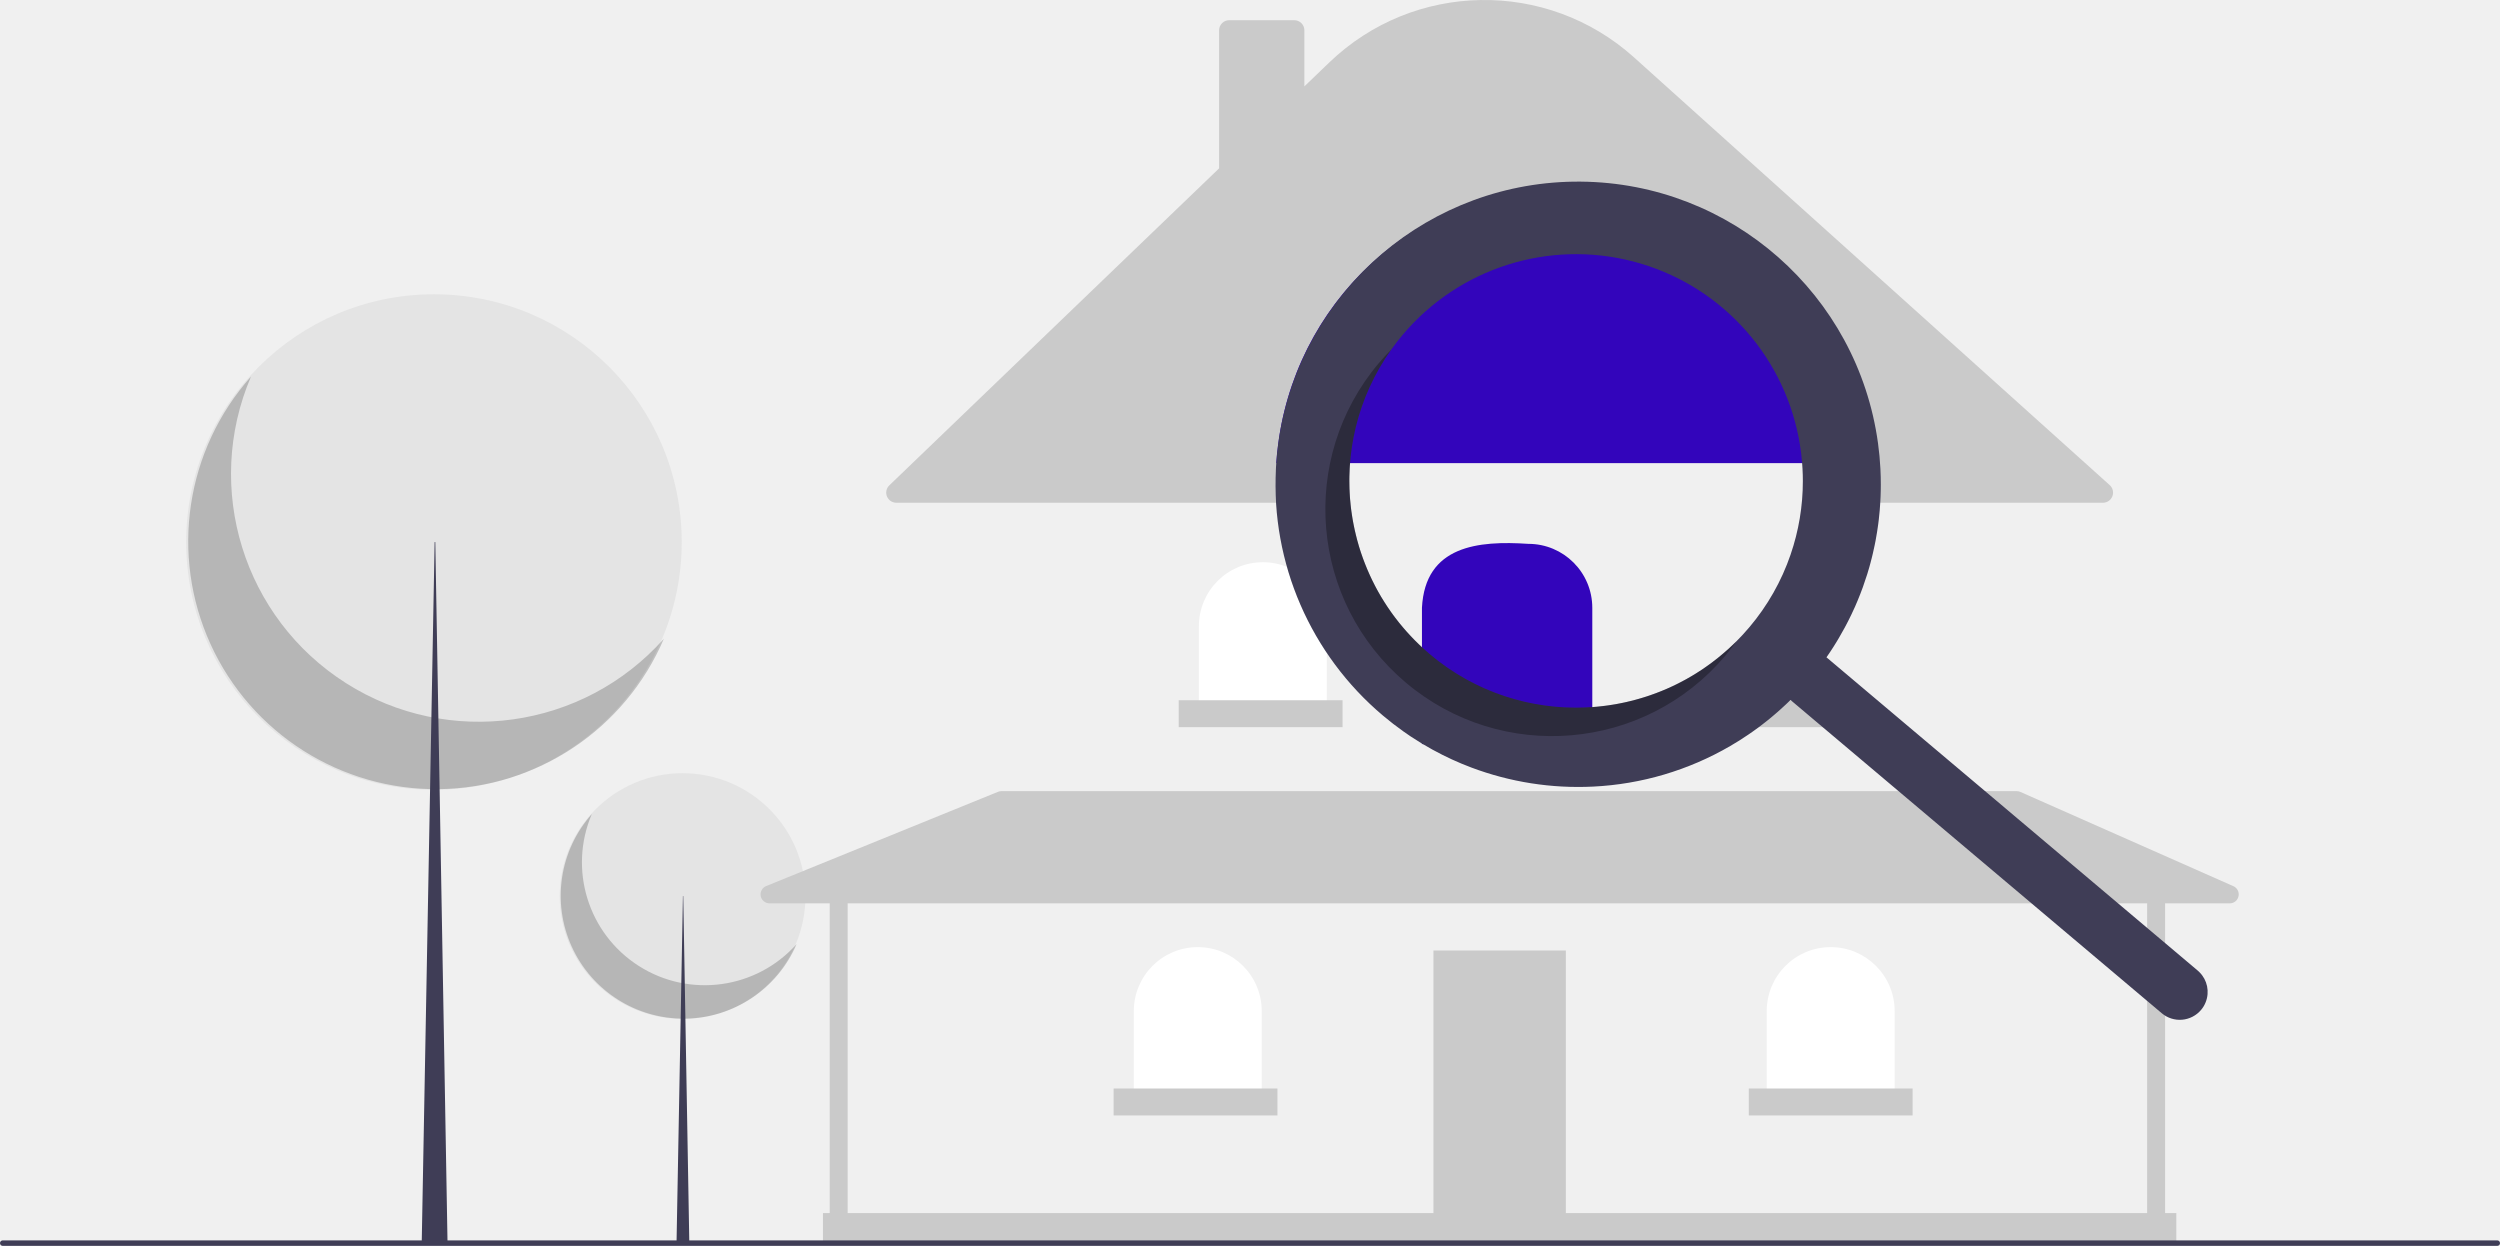
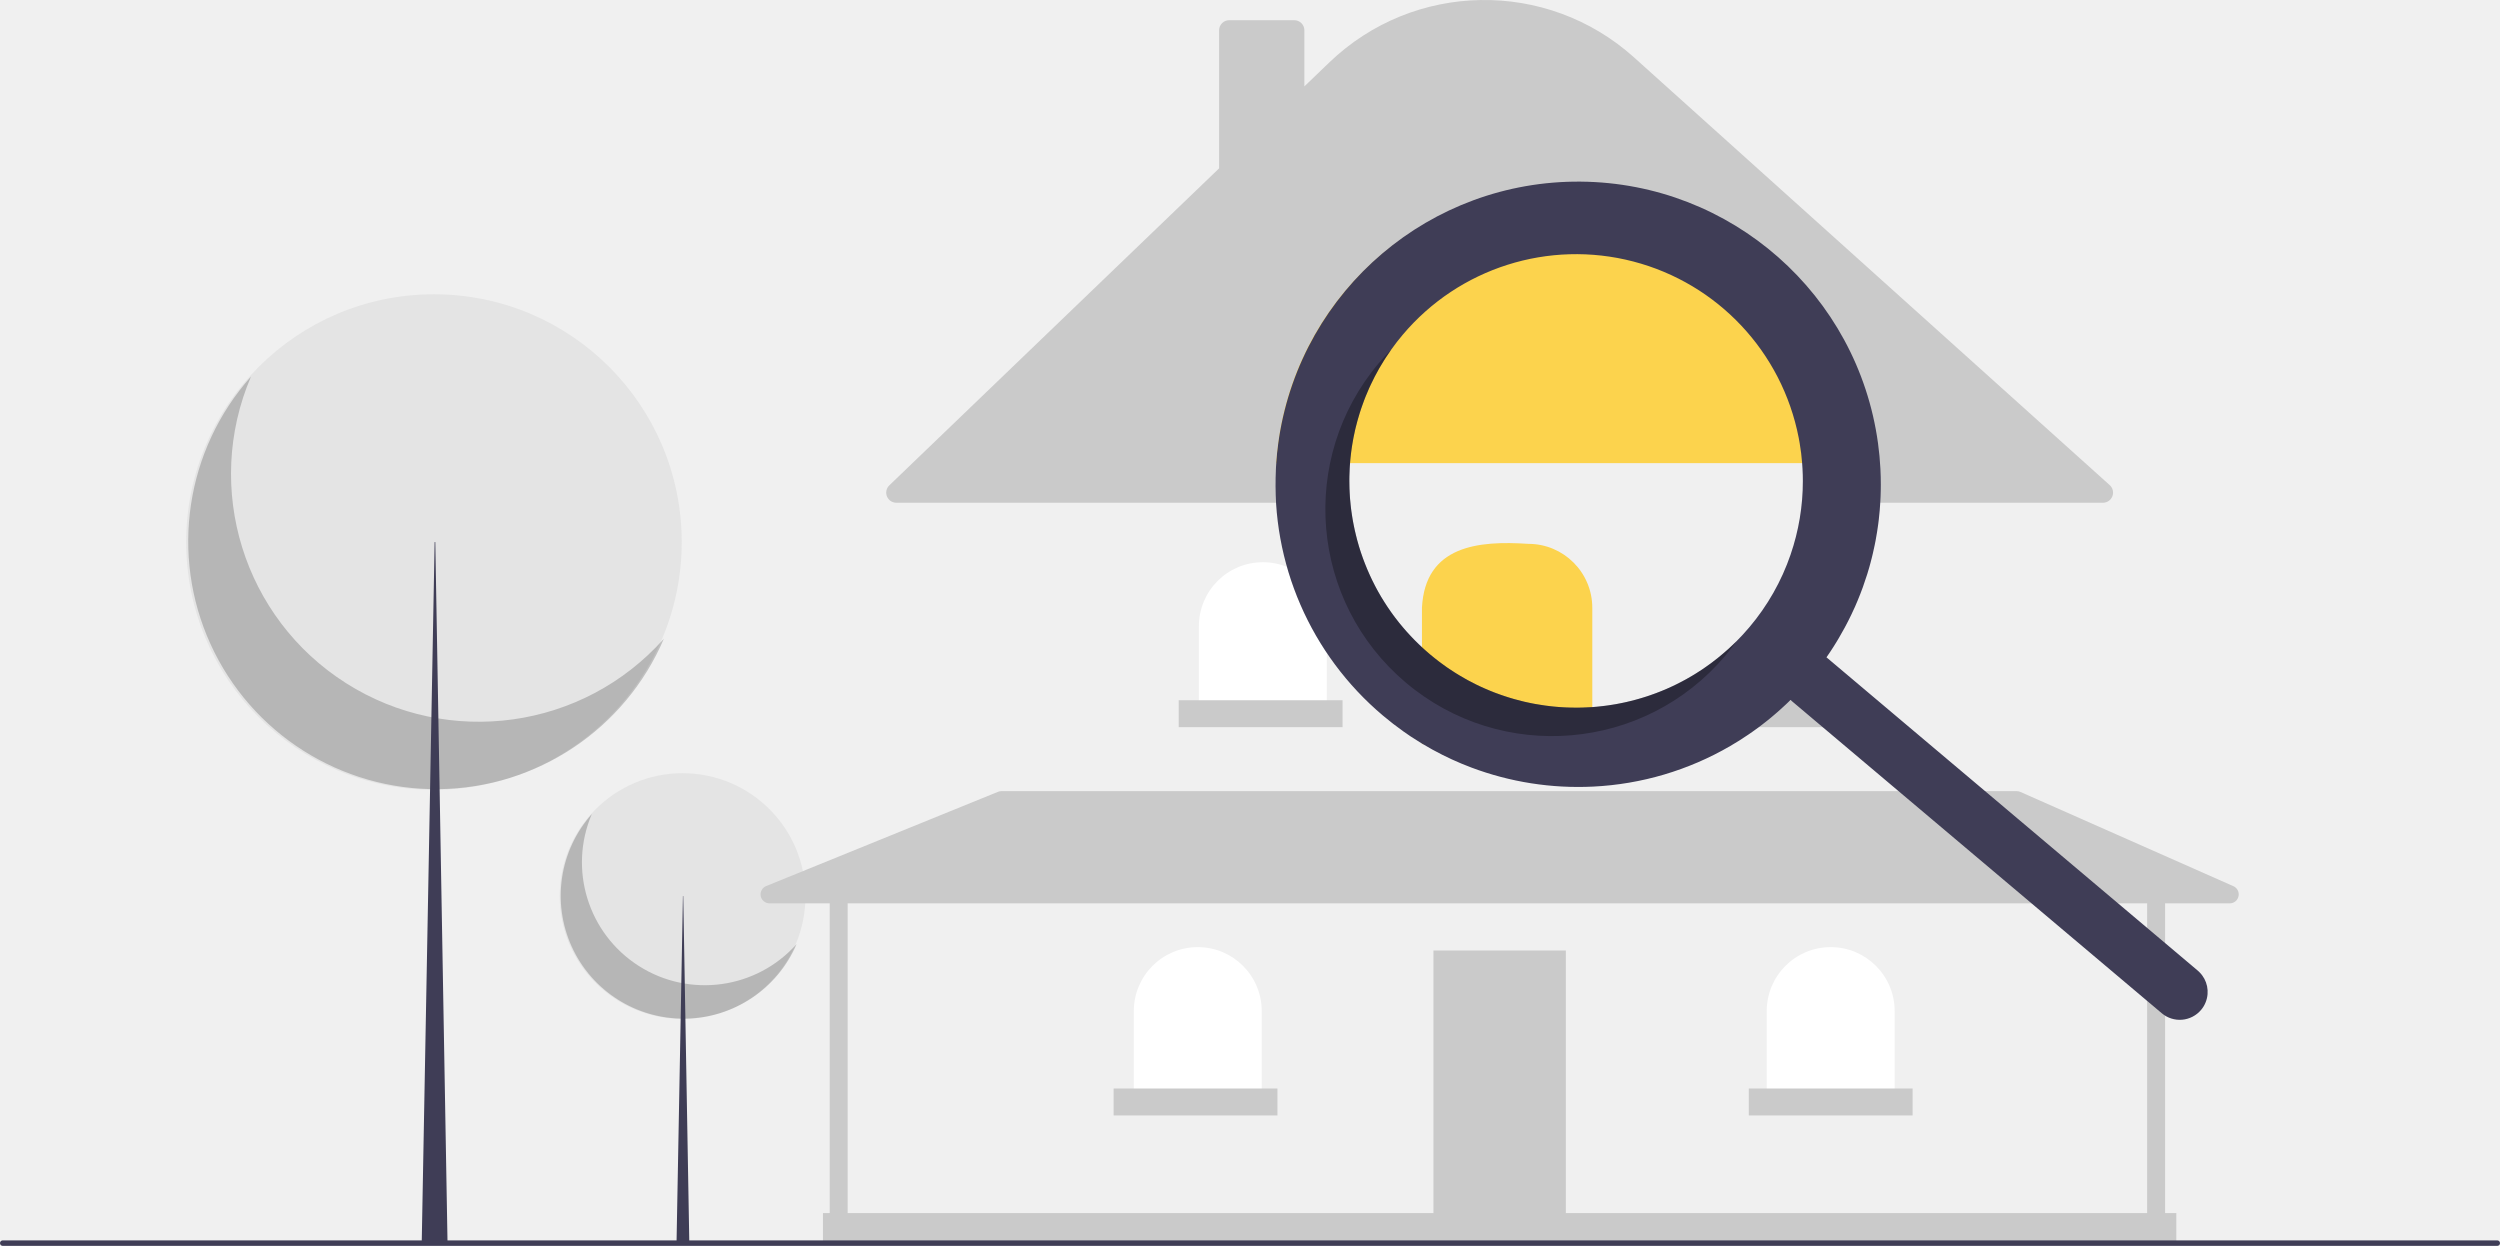
<svg xmlns="http://www.w3.org/2000/svg" data-name="Layer 1" width="909" height="453" viewBox="0 0 909 453">
  <circle cx="248.187" cy="325.819" r="44.682" fill="#e4e4e4" />
  <path d="M360.695,519.474a44.686,44.686,0,0,0,74.454,47.29A44.686,44.686,0,1,1,360.695,519.474Z" transform="translate(-145.5 -223.5)" opacity="0.2" style="isolation:isolate" />
  <polygon points="248.31 325.819 248.432 325.819 250.642 452.5 245.977 452.5 248.31 325.819" fill="#3f3d56" />
  <circle cx="157.782" cy="197.087" r="90.087" fill="#e4e4e4" />
  <path d="M236.764,360.416A90.094,90.094,0,0,0,386.876,455.762,90.095,90.095,0,1,1,236.764,360.416Z" transform="translate(-145.5 -223.5)" opacity="0.2" style="isolation:isolate" />
  <polygon points="158.029 197.087 158.277 197.087 162.732 452.5 153.327 452.5 158.029 197.087" fill="#3f3d56" />
  <rect x="338.809" y="320.3" width="412.922" height="122.408" fill="#f0f0f0" />
  <rect x="521.196" y="345.597" width="48.147" height="97.11" fill="#cacaca" />
  <rect x="362.882" y="175.859" width="364.775" height="112.615" fill="#f0f0f0" />
  <path d="M910.139,406.295H471.401a3.672,3.672,0,0,1-2.545-6.32l119.907-115.256V234.517a3.676,3.676,0,0,1,3.672-3.672h23.665a3.676,3.676,0,0,1,3.672,3.672v20.396l9.057-8.706a81.373,81.373,0,0,1,110.8-1.842L912.594,399.892a3.673,3.673,0,0,1-2.455,6.403Z" transform="translate(-145.5 -223.5)" fill="#cacaca" />
  <path d="M459.176,204.421h0a23.257,23.257,0,0,1,23.257,23.257v31.418a0,0,0,0,1,0,0H435.919a0,0,0,0,1,0,0v-31.418A23.257,23.257,0,0,1,459.176,204.421Z" fill="#fff" />
  <path d="M545.27,204.829h0a23.257,23.257,0,0,1,23.257,23.257v31.418a0,0,0,0,1,0,0H522.012a0,0,0,0,1,0,0v-31.418A23.257,23.257,0,0,1,545.27,204.829Z" fill="#fff" />
  <path d="M631.363,205.237h0a23.257,23.257,0,0,1,23.257,23.257v31.418a0,0,0,0,1,0,0H608.106a0,0,0,0,1,0,0v-31.418A23.257,23.257,0,0,1,631.363,205.237Z" fill="#fff" />
  <path d="M665.637,344.373h0a23.257,23.257,0,0,1,23.257,23.257v31.418a0,0,0,0,1,0,0H642.38a0,0,0,0,1,0,0v-31.418A23.257,23.257,0,0,1,665.637,344.373Z" fill="#fff" />
  <path d="M435.511,344.373h0a23.257,23.257,0,0,1,23.257,23.257v31.418a0,0,0,0,1,0,0H412.254a0,0,0,0,1,0,0v-31.418A23.257,23.257,0,0,1,435.511,344.373Z" fill="#fff" />
  <path d="M957.557,545.711,880.097,511.437a3.264,3.264,0,0,0-1.321-.279H509.618a3.263,3.263,0,0,0-1.229.24l-84.315,34.274a3.264,3.264,0,0,0,1.229,6.288H447.179v112.615h-2.448V676H936.809V664.575h-4.08v-112.615H956.236A3.264,3.264,0,0,0,957.557,545.711Zm-31.356,118.864H453.707v-112.615H926.2Z" transform="translate(-145.5 -223.5)" fill="#cacaca" />
  <rect x="428.575" y="254.608" width="59.572" height="9.793" fill="#cacaca" />
  <rect x="515.892" y="254.608" width="59.572" height="9.793" fill="#cacaca" />
  <rect x="603.209" y="254.608" width="59.572" height="9.793" fill="#cacaca" />
  <rect x="635.851" y="395.784" width="59.572" height="9.793" fill="#cacaca" />
  <rect x="404.909" y="395.784" width="59.572" height="9.793" fill="#cacaca" />
  <path d="M1053.5,676.5h-907a1,1,0,0,1,0-2h907a1,1,0,0,1,0,2Z" transform="translate(-145.5 -223.5)" fill="#3f3d56" />
  <path d="M825.366,397.68c0,.64-.01,1.29-.02,1.93-.01.77-.03,1.53-.06,2.3-.03.67-.06,1.33-.1,1.99-.12,2.21-.31,4.41-.57,6.62-.06.56-.13,1.11-.21,1.67-.06.43-.12.87-.19,1.31-.07.49-.14.98-.22,1.47q-.24,1.56-.54,3.12c-.1.52-.2,1.04-.31,1.56-.21,1.03-.44,2.07-.68,3.1-.02.08-.04.17-.06.25-.12.51-.24,1.01-.37,1.52-.04.15-.07.29-.12.44-.09.38-.19.76-.29,1.14-.14.53-.28,1.05-.43,1.58-.24.82-.48,1.63-.73,2.45a2.581,2.581,0,0,0-.08.26c-.48,1.55-.99,3.08-1.55,4.6-.29.8-.6,1.61-.91,2.41-.31.8-.63,1.6-.96,2.39-.32.77-.65,1.54-.98,2.3-.08.18-.16.36-.25.54-.35.79-.71,1.56-1.08,2.33-.01.01-.01.03-.02.04-.29.62-.6,1.24-.91,1.85a.075.075,0,0,1-.02.05c-.3.6-.61,1.2-.93,1.79l-.51.97-.06.11c-.64,1.19-1.3,2.37-2,3.54-.15.26-.3.52-.45.77-.15.26-.31.52-.47.77q-.15.27-.33.54c-.21.34-.42.69-.64,1.03-.04.07-.09.14-.13.21-.38.59-.76,1.17-1.14,1.76-.47.71-.95,1.41-1.44,2.11l-10.86,17.38-.47-.39-.13-.12h-.01l-.43-.36-1.18-1c-.36.35-.71.7-1.07,1.04-.14.14-.29.27-.43.41-.11.1-.21.2-.32.3a104.718,104.718,0,0,1-69.98,29.75h-.03a114.298,114.298,0,0,1-57.03-13.46c-.39-.2-.77-.4-1.15-.63-2.28-1.24-4.51-2.55-6.7-3.95-.01-.01-.02-.01-.03-.02q-3.81-2.7-7.44-5.76a109.927,109.927,0,0,1-38.93-89.79c.03-.67.07-1.33.12-2q.24-3.63.74-7.23c.09-.67.19-1.34.29-2h213.78q.63,4.59.87,9.23C825.316,393.83,825.366,395.75,825.366,397.68Z" transform="translate(-145.5 -223.5)" fill="#f0f0f0" />
-   <path d="M824.346,382.67a108.092,108.092,0,0,0-213.78,0c-.1.66-.2,1.33-.29,2q-.495,3.6-.74,7.23H825.217Q824.976,387.265,824.346,382.67Z" transform="translate(-145.5 -223.5)" fill="#3305bb" />
-   <path d="M724.459,494.047H662.521V444.5c1.143-22.643,20.496-24.471,38.68-23.256a23.256,23.256,0,0,1,23.257,23.256Z" transform="translate(-145.5 -223.5)" fill="#3305bb" />
+   <path d="M824.346,382.67a108.092,108.092,0,0,0-213.78,0c-.1.66-.2,1.33-.29,2q-.495,3.6-.74,7.23H825.217Q824.976,387.265,824.346,382.67Z" transform="translate(-145.5 -223.5)" fill="#fcd34d" />
+   <path d="M724.459,494.047H662.521V444.5c1.143-22.643,20.496-24.471,38.68-23.256a23.256,23.256,0,0,1,23.257,23.256Z" transform="translate(-145.5 -223.5)" fill="#fcd34d" />
  <path d="M662.516,458.82V458.83c0,.01.01.01.02.01ZM637.606,382.67c-.04.25-.09.5-.13.75.04-.25.09-.5.14-.75Zm-1.24,9.23c-.03.38-.06.76-.08,1.14q.03-.57.09-1.14a1.475,1.475,0,0,1,.01-.21C636.376,391.76,636.376,391.83,636.366,391.9Zm26.15,66.93c0,.01.01.01.02.01l-.02-.02Zm-24.91-76.16c-.04.25-.09.5-.13.75.04-.25.09-.5.14-.75Zm-1.32,10.37q.03-.57.09-1.14a1.475,1.475,0,0,1,.01-.21c-.01.07-.01.14-.02.21C636.336,392.28,636.306,392.66,636.286,393.04ZM945.226,577a6.772,6.772,0,0,0-.62-.58l-.01-.01-49.52-41.79-1.28-1.08-4.87-4.11-1.22-1.03L880.766,522.54l-1.9-1.6L874.937,517.62l-2.01-1.7-18.96-15.99L843.096,490.76l-1.46-1.23-32.03-27.03c.49-.7.97-1.4,1.44-2.11.38-.59.76-1.17,1.14-1.76.04-.07.09-.14.13-.21.22-.34.43-.69.64-1.03q.18-.27.33-.54c.16-.25.32-.51.47-.77.15-.25.3-.51.45-.77.7-1.17,1.36-2.35,2-3.54l.06-.11.51-.97c.32-.59.63-1.19.93-1.79a.075.075,0,0,0,.02-.05c.31-.61.62-1.23.91-1.85.01-.01.01-.03.02-.04.37-.77.73-1.54,1.08-2.33.09-.18.17-.36.25-.54.33-.76.66-1.53.98-2.3.33-.79.65-1.59.96-2.39.31-.8.62-1.61.91-2.41q.825-2.295,1.55-4.6a2.581,2.581,0,0,1,.08-.26c.25-.82.49-1.63.73-2.45.15-.53.29-1.05.43-1.58.1-.38.2-.76.29-1.14.05-.15.08-.29.12-.44.13-.51.25-1.01.37-1.52.02-.08.04-.17.06-.25.24-1.03.47-2.07.68-3.1.11-.52.21-1.04.31-1.56.19-1.04.38-2.08.54-3.12.08-.49.15-.98.22-1.47.07-.44.13-.88.19-1.31.08-.56.15-1.11.21-1.67.26-2.21.45-4.41.57-6.62.04-.66.07-1.32.1-1.99.03-.77.05-1.53.06-2.3.01-.64.02-1.29.02-1.93,0-1.93-.05-3.85-.15-5.78q-.24-4.635-.87-9.23a110.052,110.052,0,0,0-217.78-2c-.1.66-.2,1.33-.29,2q-.495,3.6-.74,7.23c-.05.67-.09,1.33-.12,2a109.927,109.927,0,0,0,38.93,89.79q3.63,3.06,7.44,5.76c.01.01.02.01.03.02.85.6,1.7,1.19,2.56,1.77,1.37.9,2.75,1.78,4.14,2.62.11.06.22.13.33.19,1.2.72,2.41,1.41,3.62,2.08h.01a108.153,108.153,0,0,0,13.99,6.44,110.384,110.384,0,0,0,44.23,6.94h.03a109.761,109.761,0,0,0,49.91-14.77c2.21-1.28,4.39-2.65,6.52-4.11.53-.36,1.07-.73,1.59-1.1.64-.45,1.28-.92,1.92-1.39.01,0,.01-.01.02-.01a1.43,1.43,0,0,1,.15-.11c.43-.33.87-.66,1.29-.98.11-.08.22-.16.33-.25a.481.481,0,0,0,.08-.07c.25-.18.49-.38.74-.57.25-.19.49-.39.74-.59a.939.939,0,0,0,.12-.09c.28-.23.56-.45.84-.68.29-.23.57-.47.84-.7.28-.23.55-.46.83-.7.24-.2.49-.41.73-.63.08-.06.15-.13.23-.2a.713.713,0,0,1,.1-.08c.33-.28.65-.57.97-.86.08-.07.15-.14.23-.21.49-.44.98-.88,1.46-1.34.11-.1.23-.21.34-.31.11-.1.21-.2.32-.3.14-.14.29-.27.43-.41.36-.34.71-.69,1.07-1.04l1.18,1,.43.36h.01l.13.12.47.39,6.98,5.9.15.13.12.09.79.67,1.58,1.34,1.58,1.33.23.19,7.35,6.2,1.02.86,7.09,5.98,36.7,30.97,1.28,1.08,50.23,42.38,12.88,10.87,4.79,4.04a10.133,10.133,0,0,0,14.29-1.2,9.842,9.842,0,0,0,1.69-2.84A10.091,10.091,0,0,0,945.226,577ZM655.556,345.19a82.447,82.447,0,0,1,143.95,37.48c.13.67.25,1.33.36,2,.41,2.39.71,4.81.89,7.23.05.67.1,1.33.13,2,.09,1.5.13,3.01.13,4.51a82.078,82.078,0,0,1-4.46,26.74v.01a82.007,82.007,0,0,1-14.97,26.38c-.14.16-.28.33-.43.49-1.32,1.56-2.71,3.06-4.14,4.49-.01.01-.02.03-.03.04-.49.49-.99.99-1.49,1.45-1.02.99-2.06,1.93-3.12,2.83q-2.385,2.085-4.89,3.91c-.56.41-1.12.81-1.69,1.21-.56.4-1.13.78-1.7,1.16-1.14.76-2.3,1.49-3.47,2.18-.58.35-1.18.69-1.77,1.02-.59.34-1.19.66-1.79.97-.6.32-1.2.63-1.81.93-1.21.61-2.43,1.18-3.67,1.71q-.93.42-1.86.78c-.39.16-.77.32-1.16.46a3.761,3.761,0,0,1-.47.18q-.315.135-.63.24a1.816,1.816,0,0,1-.21.08c-.43.17-.85.32-1.29.47-.63.23-1.26.44-1.9.64-.64.21-1.27.41-1.91.59-.64.2-1.29.38-1.93.55-.65.18-1.29.35-1.94.5-.69.18-1.38.34-2.08.49-.61.14-1.21.26-1.82.37-.57.12-1.15.22-1.72.32-.8.14-1.6.27-2.41.38-.44.07-.87.13-1.31.17-.19.03-.37.05-.55.07-.56.08-1.12.14-1.67.19-.15.01-.29.03-.43.04-.61.06-1.23.11-1.84.16-1.31.09-2.61.15-3.92.18-.66.01-1.33.02-1.99.02s-1.32-.01-1.98-.03c0,0,0,.01-.01,0-.01.01-.01.01-.02,0a.014.014,0,0,1-.02,0,.17.17,0,0,1-.1,0c-.47,0-.94-.02-1.4-.05-.34-.01-.69-.02-1.04-.05q-.705-.03-1.41-.09c-.15,0-.3-.02-.45-.03a1.486,1.486,0,0,1-.21-.02c-.48-.04-.97-.08-1.45-.13-.24-.02-.49-.04-.73-.07-.73-.08-1.46-.17-2.18-.27-.82-.1-1.64-.22-2.45-.37-.38-.05-.75-.12-1.12-.19q-.735-.12-1.47-.27c-.51-.1-1.02-.2-1.53-.32-.41-.09-.83-.18-1.24-.28-.2-.04-.4-.09-.59-.14-1.05-.25-2.09-.52-3.12-.82-.65-.18-1.3-.37-1.94-.57-.88-.27-1.75-.56-2.62-.87-.34-.11-.67-.23-1.01-.36-.34-.11-.67-.24-1.01-.37-.31-.11-.62-.23-.92-.35-.5-.19-.99-.39-1.48-.59-1.01-.41-2-.84-2.99-1.3-.56-.27-1.12-.53-1.67-.8q-3.255-1.575-6.41-3.5c-.52-.31-1.04-.64-1.56-.97-.65-.4-1.28-.82-1.91-1.24-.35-.24-.69-.47-1.03-.71-.63-.44-1.25-.89-1.86-1.34-.32-.23-.64-.47-.95-.71-1.11-.84-2.2-1.72-3.27-2.62-.51-.43-1.02-.87-1.52-1.32-.21-.18-.42-.37-.63-.56-.24-.22-.48-.43-.71-.66l-.02-.02c-.35-.31-.7-.64-1.04-.97-.53-.5-1.05-1.01-1.55-1.53-.52-.51-1.02-1.04-1.51-1.56-.5-.52-.98-1.05-1.45-1.59q-.72-.795-1.41-1.62c-.45-.52-.89-1.06-1.31-1.59q-1.53-1.89-2.92-3.85c-.43-.6-.84-1.2-1.24-1.81-.43-.62-.84-1.25-1.23-1.88-.41-.63-.8-1.27-1.18-1.92a.209.209,0,0,0-.04-.06c-.75-1.27-1.47-2.55-2.14-3.85q-1.035-1.98-1.95-4c-.31-.67-.61-1.35-.89-2.03-.58-1.37-1.12-2.74-1.62-4.13-.25-.67-.48-1.34-.71-2.02a.495.495,0,0,0-.04-.13c-.46-1.38-.88-2.77-1.25-4.17-.01-.02-.01-.04-.02-.06-.19-.69-.37-1.38-.53-2.08-.16-.61-.3-1.22-.43-1.84-.15-.69-.3-1.38-.43-2.08-.07-.36-.14-.72-.2-1.08-.06-.3-.11-.61-.16-.91-.05-.3-.1-.61-.15-.92q-.15-.915-.27-1.83c-.1-.72-.18-1.44-.26-2.17-.09-.87-.17-1.74-.24-2.62-.05-.59-.08-1.19-.11-1.79-.03-.55-.06-1.1-.07-1.65a.139.139,0,0,1,0-.09.014.014,0,0,1,0-.02c-.01-.01-.01-.01,0-.02a.014.014,0,0,1,0-.02c-.01-.22-.02-.44-.02-.66q-.03-.975-.03-1.95c0-.59.01-1.17.02-1.76q.03-1.23.09-2.46c0-.18.02-.35.03-.53.01-.18.02-.35.03-.53q.03-.57.09-1.14a1.475,1.475,0,0,1,.01-.21c.03-.43.07-.86.11-1.29.08-.86.18-1.73.29-2.59.06-.43.11-.86.18-1.29.04-.3.09-.61.14-.92q.06-.465.15-.93c.07-.41.14-.83.22-1.25.04-.25.09-.5.14-.75q.285-1.5.63-3c.23-1.01.49-2.01.77-3.01.27-1.01.57-2.02.89-3.03.15-.51.31-1.01.49-1.51.33-1.01.68-2.01,1.07-3,.18-.49.37-.99.58-1.48.4-.99.82-1.98,1.25-2.95.22-.49.44-.98.68-1.47.45-.97.92-1.94,1.43-2.89.49-.97,1.02-1.92,1.56-2.86s1.1-1.88,1.69-2.81c.27-.46.57-.93.88-1.38.6-.92,1.23-1.84,1.87-2.74C652.697,348.72,654.086,346.93,655.556,345.19ZM636.366,391.9c-.03.38-.06.76-.08,1.14q.03-.57.09-1.14a1.475,1.475,0,0,1,.01-.21C636.376,391.76,636.376,391.83,636.366,391.9Zm1.24-9.23c-.04.25-.09.5-.13.75.04-.25.09-.5.14-.75Zm24.91,76.15V458.83c0,.01.01.01.02.01Z" transform="translate(-145.5 -223.5)" fill="#3f3d56" />
  <path d="M665.398,461.379a82.455,82.455,0,0,1-13.991-110.84q-2.365,2.381-4.572,4.988A82.45,82.45,0,1,0,772.864,461.87q2.202-2.61,4.148-5.346A82.455,82.455,0,0,1,665.398,461.379Z" transform="translate(-145.5 -223.5)" opacity="0.3" style="isolation:isolate" />
</svg>
